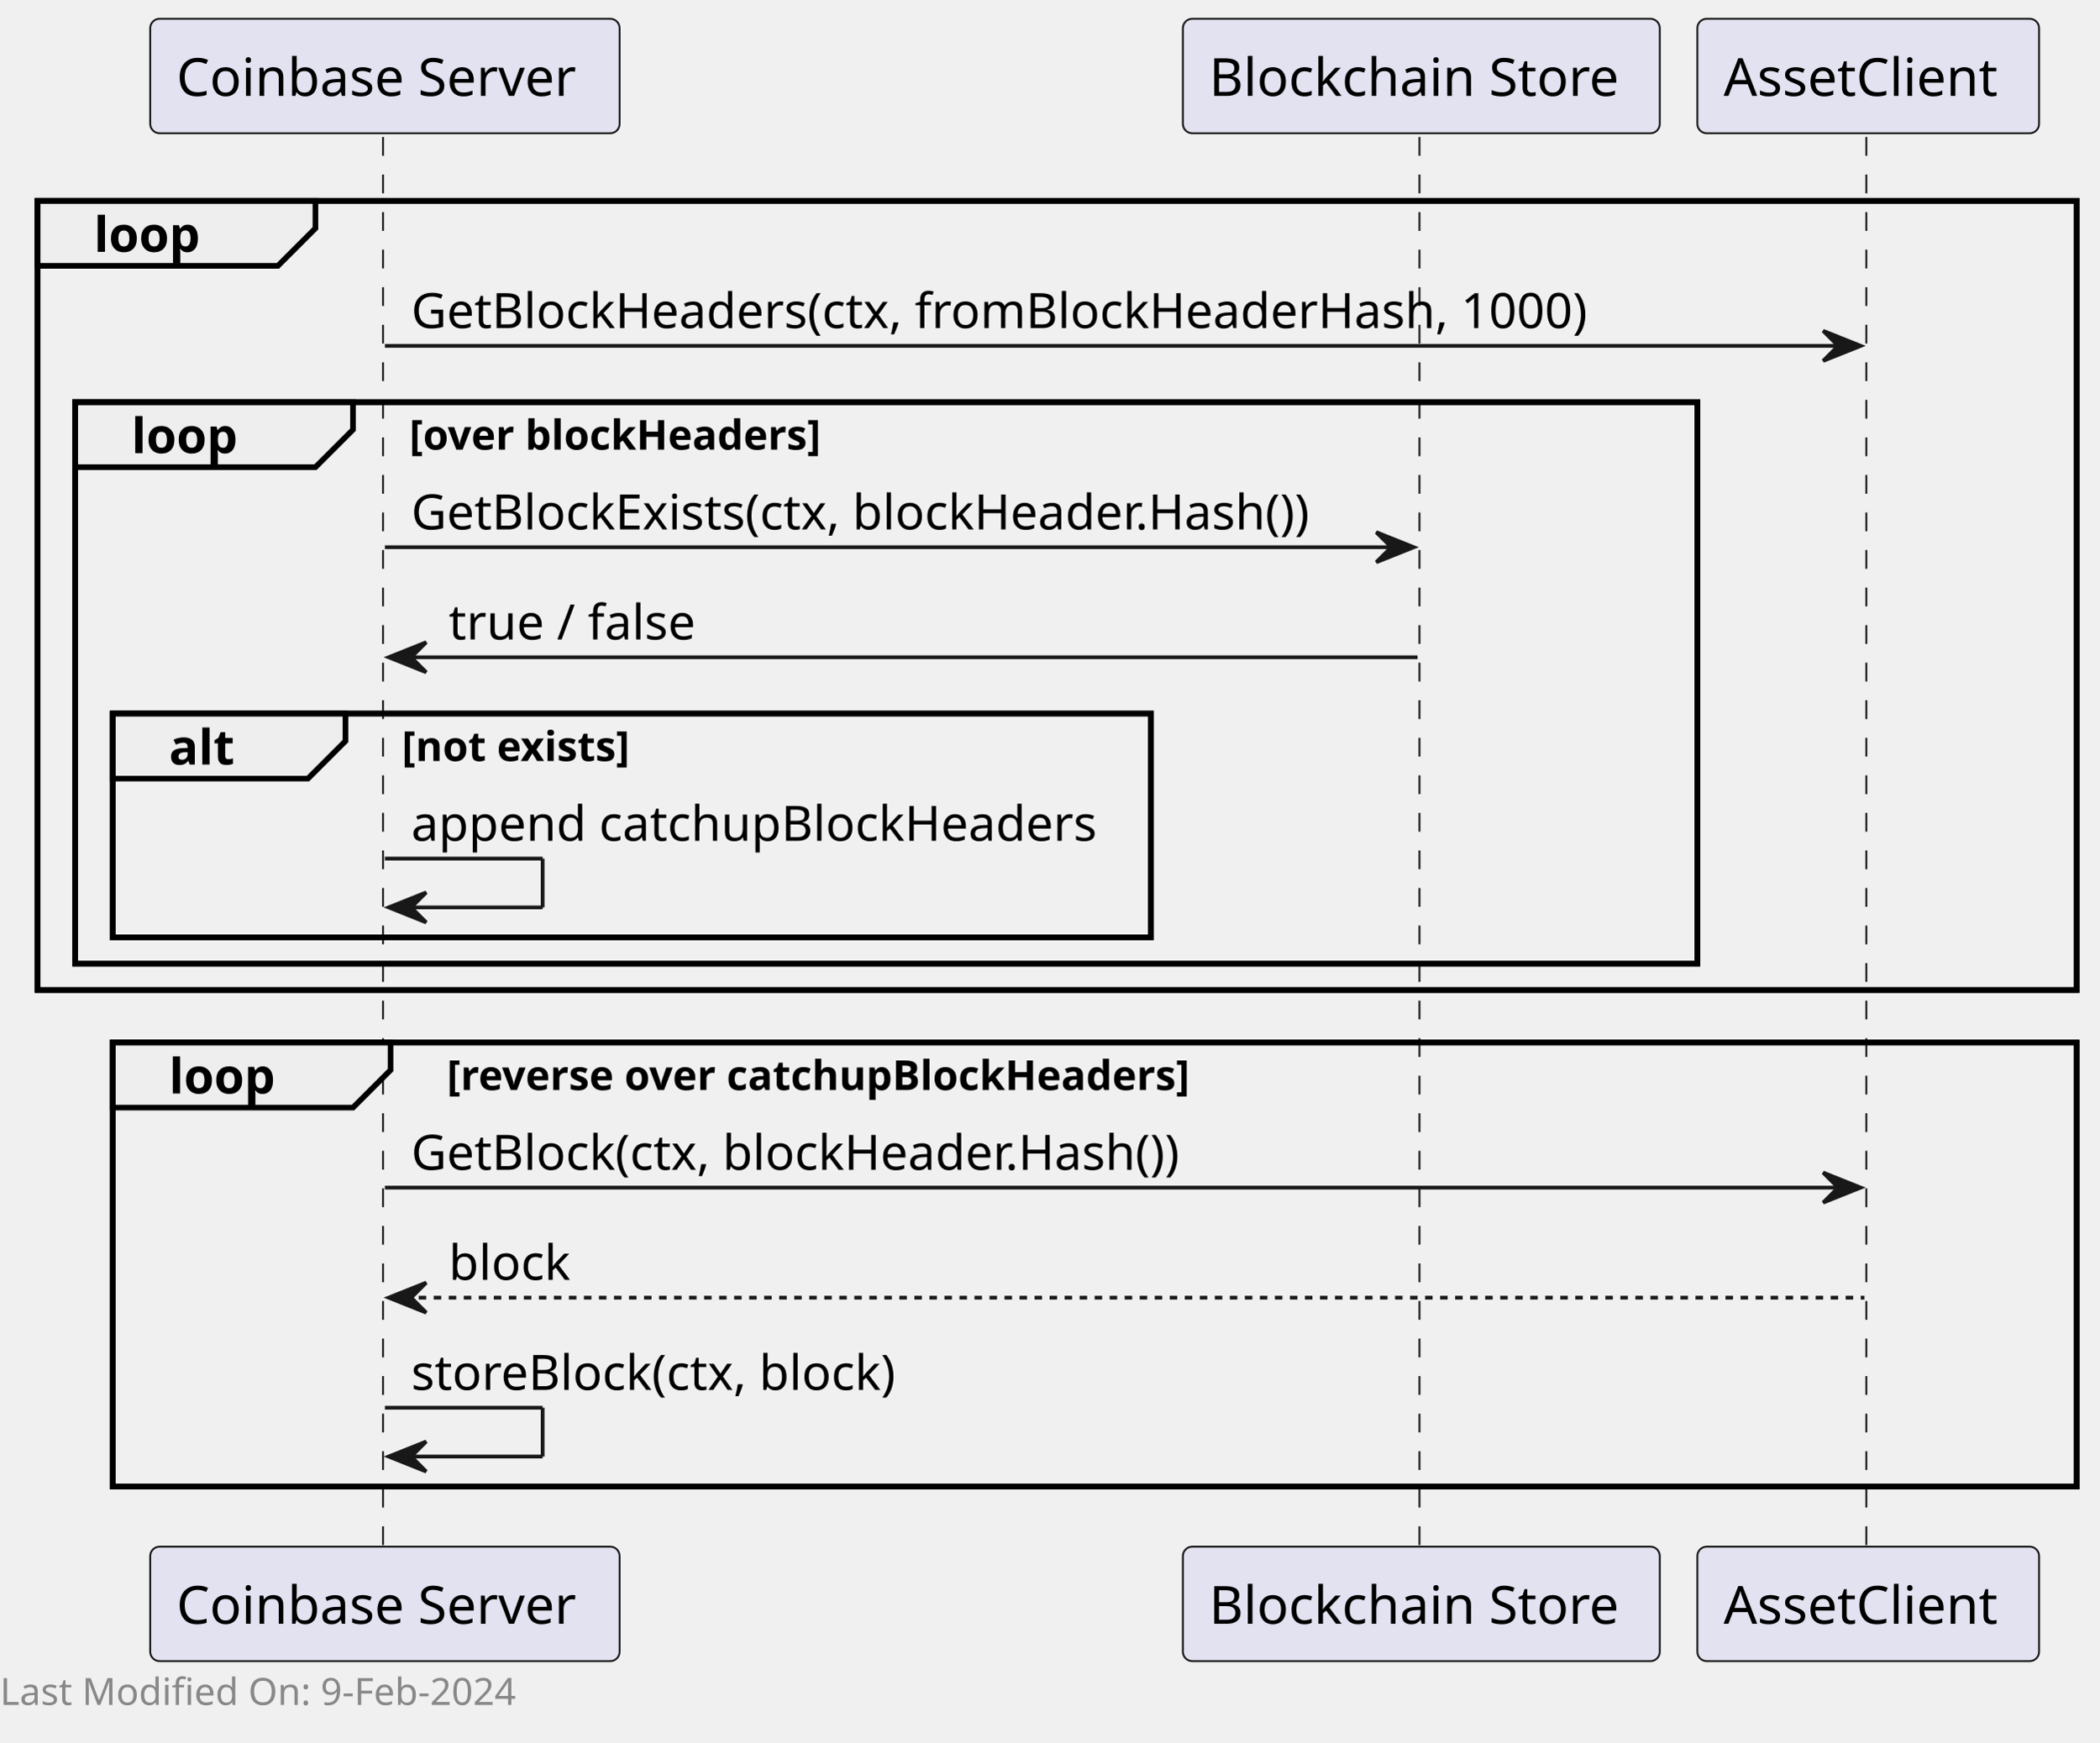
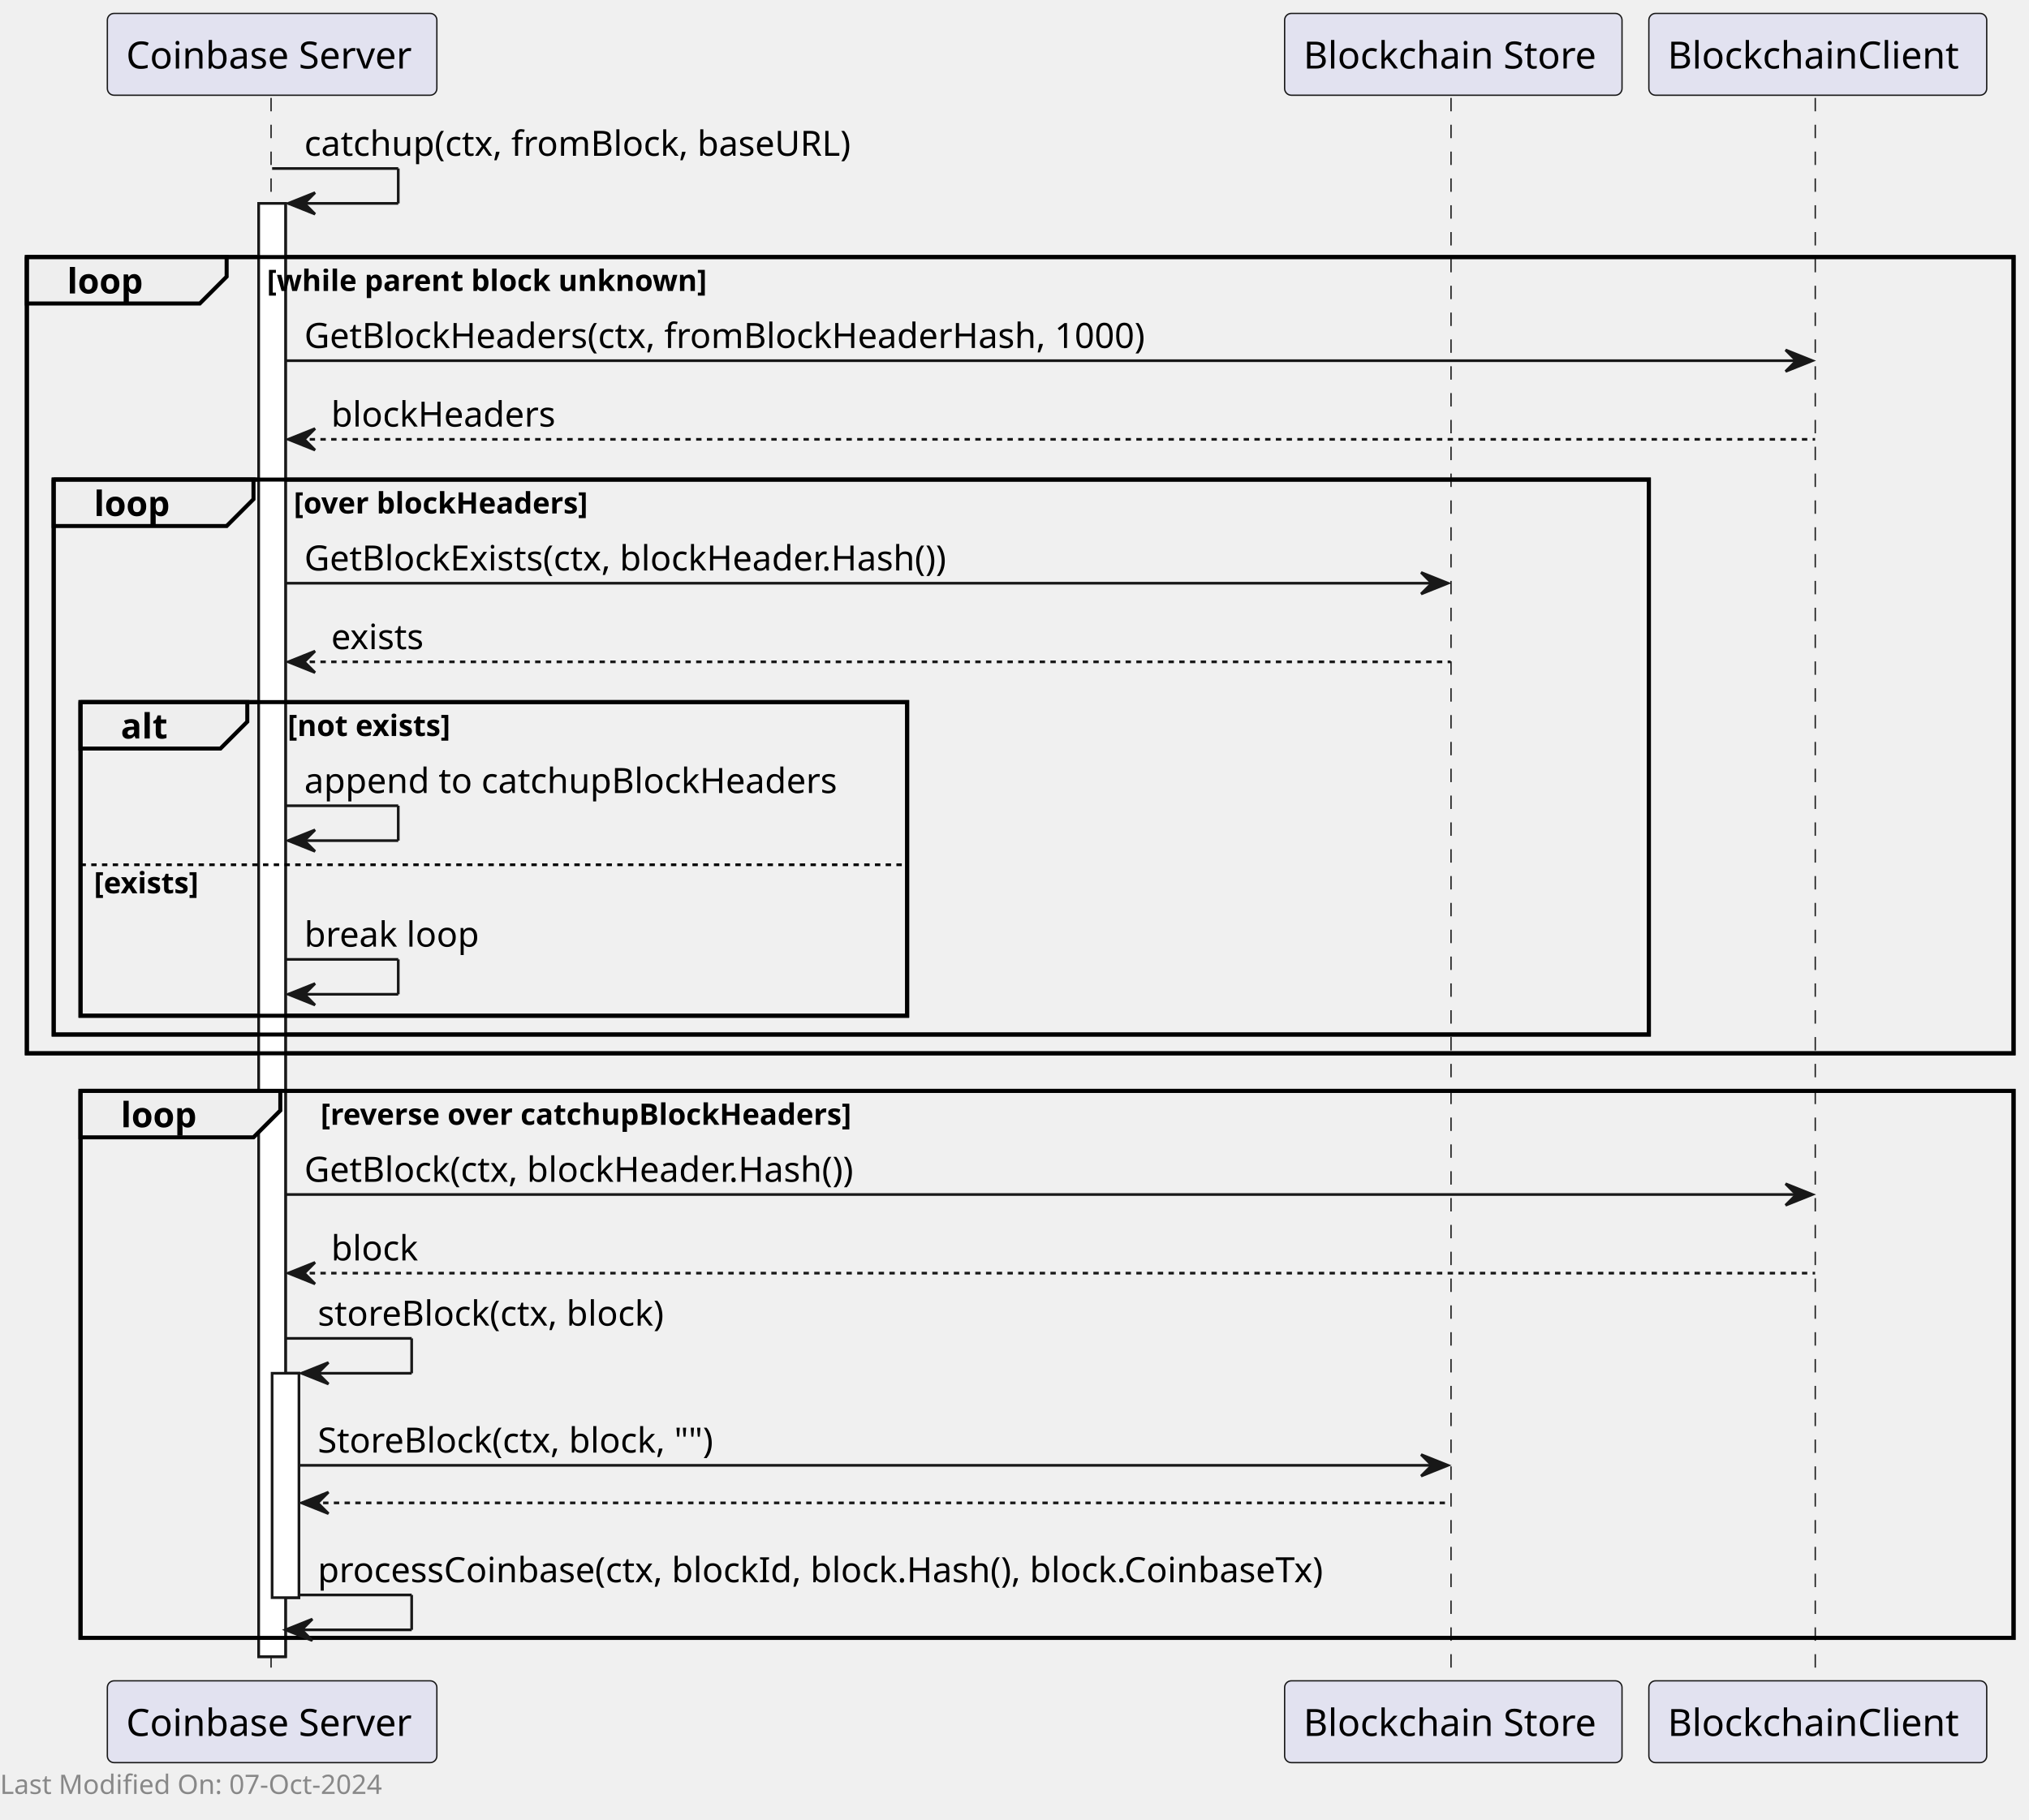
- <svg xmlns="http://www.w3.org/2000/svg" contentStyleType="text/css" height="464" preserveAspectRatio="none" viewBox="0 0 559 464" width="559" zoomAndPan="magnify">
-   <g fill="none" stroke="#000" stroke-width="1.5">
-     <path d="m10 53.488h543v210.174h-543z" />
-     <path d="m20 107.109h432v149.553h-432z" />
-     <path d="m30 190.041h276.5v59.621h-276.5z" />
-     <path d="m30 277.662h523v118.242h-523z" />
+ <svg xmlns="http://www.w3.org/2000/svg" contentStyleType="text/css" height="678px" preserveAspectRatio="none" style="width:756px;height:678px;background:#FFFFFF;" version="1.1" viewBox="0 0 756 678" width="756px" zoomAndPan="magnify">
+   <defs />
+   <g>
+     <rect fill="#FFFFFF" height="541.613" style="stroke:#181818;stroke-width:1.0;" width="10" x="96.387" y="75.799" />
+     <rect fill="#FFFFFF" height="83.621" style="stroke:#181818;stroke-width:1.0;" width="10" x="101.387" y="511.791" />
+     <rect fill="none" height="296.75" style="stroke:#000000;stroke-width:1.5;" width="740.246" x="10" y="95.799" />
+     <rect fill="none" height="206.818" style="stroke:#000000;stroke-width:1.5;" width="594.362" x="20" y="178.731" />
+     <rect fill="none" height="116.887" style="stroke:#000000;stroke-width:1.5;" width="307.998" x="30" y="261.662" />
+     <rect fill="none" height="203.863" style="stroke:#000000;stroke-width:1.5;" width="720.246" x="30" y="406.549" />
+     <line style="stroke:#181818;stroke-width:0.5;stroke-dasharray:5.0,5.0;" x1="101" x2="101" y1="36.488" y2="627.412" />
+     <line style="stroke:#181818;stroke-width:0.5;stroke-dasharray:5.0,5.0;" x1="540.649" x2="540.649" y1="36.488" y2="627.412" />
+     <line style="stroke:#181818;stroke-width:0.5;stroke-dasharray:5.0,5.0;" x1="676.362" x2="676.362" y1="36.488" y2="627.412" />
+     <rect fill="#E2E2F0" height="30.488" rx="2.5" ry="2.5" style="stroke:#181818;stroke-width:0.5;" width="122.773" x="40" y="5" />
+     <text fill="#000000" font-family="sans-serif" font-size="14" lengthAdjust="spacing" textLength="108.773" x="47" y="25.535">Coinbase Server</text>
+     <rect fill="#E2E2F0" height="30.488" rx="2.5" ry="2.5" style="stroke:#181818;stroke-width:0.5;" width="122.773" x="40" y="626.412" />
+     <text fill="#000000" font-family="sans-serif" font-size="14" lengthAdjust="spacing" textLength="108.773" x="47" y="646.947">Coinbase Server</text>
+     <rect fill="#E2E2F0" height="30.488" rx="2.5" ry="2.5" style="stroke:#181818;stroke-width:0.5;" width="125.713" x="478.649" y="5" />
+     <text fill="#000000" font-family="sans-serif" font-size="14" lengthAdjust="spacing" textLength="111.713" x="485.649" y="25.535">Blockchain Store</text>
+     <rect fill="#E2E2F0" height="30.488" rx="2.5" ry="2.5" style="stroke:#181818;stroke-width:0.5;" width="125.713" x="478.649" y="626.412" />
+     <text fill="#000000" font-family="sans-serif" font-size="14" lengthAdjust="spacing" textLength="111.713" x="485.649" y="646.947">Blockchain Store</text>
+     <rect fill="#E2E2F0" height="30.488" rx="2.5" ry="2.5" style="stroke:#181818;stroke-width:0.5;" width="125.884" x="614.362" y="5" />
+     <text fill="#000000" font-family="sans-serif" font-size="14" lengthAdjust="spacing" textLength="111.884" x="621.362" y="25.535">BlockchainClient</text>
+     <rect fill="#E2E2F0" height="30.488" rx="2.5" ry="2.5" style="stroke:#181818;stroke-width:0.5;" width="125.884" x="614.362" y="626.412" />
+     <text fill="#000000" font-family="sans-serif" font-size="14" lengthAdjust="spacing" textLength="111.884" x="621.362" y="646.947">BlockchainClient</text>
+     <rect fill="#FFFFFF" height="541.613" style="stroke:#181818;stroke-width:1.0;" width="10" x="96.387" y="75.799" />
+     <rect fill="#FFFFFF" height="83.621" style="stroke:#181818;stroke-width:1.0;" width="10" x="101.387" y="511.791" />
+     <line style="stroke:#181818;stroke-width:1.0;" x1="101.387" x2="148.387" y1="62.799" y2="62.799" />
+     <line style="stroke:#181818;stroke-width:1.0;" x1="148.387" x2="148.387" y1="62.799" y2="75.799" />
+     <line style="stroke:#181818;stroke-width:1.0;" x1="107.387" x2="148.387" y1="75.799" y2="75.799" />
+     <polygon fill="#181818" points="117.387,71.799,107.387,75.799,117.387,79.799,113.387,75.799" style="stroke:#181818;stroke-width:1.0;" />
+     <text fill="#000000" font-family="sans-serif" font-size="13" lengthAdjust="spacing" textLength="211.167" x="113.387" y="58.057">catchup(ctx, fromBlock, baseURL)</text>
+     <path d="M10,95.799 L84.447,95.799 L84.447,103.109 L74.447,113.109 L10,113.109 L10,95.799 " fill="#EEEEEE" style="stroke:#000000;stroke-width:1.5;" />
+     <rect fill="none" height="296.75" style="stroke:#000000;stroke-width:1.5;" width="740.246" x="10" y="95.799" />
+     <text fill="#000000" font-family="sans-serif" font-size="13" font-weight="bold" lengthAdjust="spacing" textLength="29.447" x="25" y="109.367">loop</text>
+     <text fill="#000000" font-family="sans-serif" font-size="11" font-weight="bold" lengthAdjust="spacing" textLength="169.308" x="99.447" y="108.434">[while parent block unknown]</text>
+     <polygon fill="#181818" points="665.304,130.42,675.304,134.42,665.304,138.42,669.304,134.42" style="stroke:#181818;stroke-width:1.0;" />
+     <line style="stroke:#181818;stroke-width:1.0;" x1="106.387" x2="671.304" y1="134.42" y2="134.42" />
+     <text fill="#000000" font-family="sans-serif" font-size="13" lengthAdjust="spacing" textLength="323.451" x="113.387" y="129.678">GetBlockHeaders(ctx, fromBlockHeaderHash, 1000)</text>
+     <polygon fill="#181818" points="117.387,159.731,107.387,163.731,117.387,167.731,113.387,163.731" style="stroke:#181818;stroke-width:1.0;" />
+     <line style="stroke:#181818;stroke-width:1.0;stroke-dasharray:2.0,2.0;" x1="111.387" x2="676.304" y1="163.731" y2="163.731" />
+     <text fill="#000000" font-family="sans-serif" font-size="13" lengthAdjust="spacing" textLength="85.528" x="123.387" y="158.988">blockHeaders</text>
+     <path d="M20,178.731 L94.447,178.731 L94.447,186.041 L84.447,196.041 L20,196.041 L20,178.731 " fill="#EEEEEE" style="stroke:#000000;stroke-width:1.5;" />
+     <rect fill="none" height="206.818" style="stroke:#000000;stroke-width:1.5;" width="594.362" x="20" y="178.731" />
+     <text fill="#000000" font-family="sans-serif" font-size="13" font-weight="bold" lengthAdjust="spacing" textLength="29.447" x="35" y="192.299">loop</text>
+     <text fill="#000000" font-family="sans-serif" font-size="11" font-weight="bold" lengthAdjust="spacing" textLength="113.932" x="109.447" y="191.365">[over blockHeaders]</text>
+     <polygon fill="#181818" points="529.506,213.352,539.506,217.352,529.506,221.352,533.506,217.352" style="stroke:#181818;stroke-width:1.0;" />
+     <line style="stroke:#181818;stroke-width:1.0;" x1="106.387" x2="535.506" y1="217.352" y2="217.352" />
+     <text fill="#000000" font-family="sans-serif" font-size="13" lengthAdjust="spacing" textLength="250.942" x="113.387" y="212.609">GetBlockExists(ctx, blockHeader.Hash())</text>
+     <polygon fill="#181818" points="117.387,242.662,107.387,246.662,117.387,250.662,113.387,246.662" style="stroke:#181818;stroke-width:1.0;" />
+     <line style="stroke:#181818;stroke-width:1.0;stroke-dasharray:2.0,2.0;" x1="111.387" x2="540.506" y1="246.662" y2="246.662" />
+     <text fill="#000000" font-family="sans-serif" font-size="13" lengthAdjust="spacing" textLength="37.089" x="123.387" y="241.92">exists</text>
+     <path d="M30,261.662 L92.139,261.662 L92.139,268.973 L82.139,278.973 L30,278.973 L30,261.662 " fill="#EEEEEE" style="stroke:#000000;stroke-width:1.5;" />
+     <rect fill="none" height="116.887" style="stroke:#000000;stroke-width:1.5;" width="307.998" x="30" y="261.662" />
+     <text fill="#000000" font-family="sans-serif" font-size="13" font-weight="bold" lengthAdjust="spacing" textLength="17.139" x="45" y="275.231">alt</text>
+     <text fill="#000000" font-family="sans-serif" font-size="11" font-weight="bold" lengthAdjust="spacing" textLength="63.905" x="107.139" y="274.297">[not exists]</text>
+     <line style="stroke:#181818;stroke-width:1.0;" x1="106.387" x2="148.387" y1="300.283" y2="300.283" />
+     <line style="stroke:#181818;stroke-width:1.0;" x1="148.387" x2="148.387" y1="300.283" y2="313.283" />
+     <line style="stroke:#181818;stroke-width:1.0;" x1="107.387" x2="148.387" y1="313.283" y2="313.283" />
+     <polygon fill="#181818" points="117.387,309.283,107.387,313.283,117.387,317.283,113.387,313.283" style="stroke:#181818;stroke-width:1.0;" />
+     <text fill="#000000" font-family="sans-serif" font-size="13" lengthAdjust="spacing" textLength="202.611" x="113.387" y="295.541">append to catchupBlockHeaders</text>
+     <line style="stroke:#000000;stroke-width:1.0;stroke-dasharray:2.0,2.0;" x1="30" x2="337.998" y1="322.283" y2="322.283" />
+     <text fill="#000000" font-family="sans-serif" font-size="11" font-weight="bold" lengthAdjust="spacing" textLength="41.572" x="35" y="332.918">[exists]</text>
+     <line style="stroke:#181818;stroke-width:1.0;" x1="106.387" x2="148.387" y1="357.549" y2="357.549" />
+     <line style="stroke:#181818;stroke-width:1.0;" x1="148.387" x2="148.387" y1="357.549" y2="370.549" />
+     <line style="stroke:#181818;stroke-width:1.0;" x1="107.387" x2="148.387" y1="370.549" y2="370.549" />
+     <polygon fill="#181818" points="117.387,366.549,107.387,370.549,117.387,374.549,113.387,370.549" style="stroke:#181818;stroke-width:1.0;" />
+     <text fill="#000000" font-family="sans-serif" font-size="13" lengthAdjust="spacing" textLength="67.545" x="113.387" y="352.807">break loop</text>
+     <path d="M30,406.549 L104.447,406.549 L104.447,413.859 L94.447,423.859 L30,423.859 L30,406.549 " fill="#EEEEEE" style="stroke:#000000;stroke-width:1.5;" />
+     <rect fill="none" height="203.863" style="stroke:#000000;stroke-width:1.5;" width="720.246" x="30" y="406.549" />
+     <text fill="#000000" font-family="sans-serif" font-size="13" font-weight="bold" lengthAdjust="spacing" textLength="29.447" x="45" y="420.117">loop</text>
+     <text fill="#000000" font-family="sans-serif" font-size="11" font-weight="bold" lengthAdjust="spacing" textLength="203.65" x="119.447" y="419.184">[reverse over catchupBlockHeaders]</text>
+     <polygon fill="#181818" points="665.304,441.17,675.304,445.17,665.304,449.17,669.304,445.17" style="stroke:#181818;stroke-width:1.0;" />
+     <line style="stroke:#181818;stroke-width:1.0;" x1="106.387" x2="671.304" y1="445.17" y2="445.17" />
+     <text fill="#000000" font-family="sans-serif" font-size="13" lengthAdjust="spacing" textLength="214.049" x="113.387" y="440.428">GetBlock(ctx, blockHeader.Hash())</text>
+     <polygon fill="#181818" points="117.387,470.481,107.387,474.481,117.387,478.481,113.387,474.481" style="stroke:#181818;stroke-width:1.0;" />
+     <line style="stroke:#181818;stroke-width:1.0;stroke-dasharray:2.0,2.0;" x1="111.387" x2="676.304" y1="474.481" y2="474.481" />
+     <text fill="#000000" font-family="sans-serif" font-size="13" lengthAdjust="spacing" textLength="34.182" x="123.387" y="469.738">block</text>
+     <line style="stroke:#181818;stroke-width:1.0;" x1="106.387" x2="153.387" y1="498.791" y2="498.791" />
+     <line style="stroke:#181818;stroke-width:1.0;" x1="153.387" x2="153.387" y1="498.791" y2="511.791" />
+     <line style="stroke:#181818;stroke-width:1.0;" x1="112.387" x2="153.387" y1="511.791" y2="511.791" />
+     <polygon fill="#181818" points="122.387,507.791,112.387,511.791,122.387,515.791,118.387,511.791" style="stroke:#181818;stroke-width:1.0;" />
+     <text fill="#000000" font-family="sans-serif" font-size="13" lengthAdjust="spacing" textLength="135.872" x="118.387" y="494.049">storeBlock(ctx, block)</text>
+     <polygon fill="#181818" points="529.506,542.102,539.506,546.102,529.506,550.102,533.506,546.102" style="stroke:#181818;stroke-width:1.0;" />
+     <line style="stroke:#181818;stroke-width:1.0;" x1="111.387" x2="535.506" y1="546.102" y2="546.102" />
+     <text fill="#000000" font-family="sans-serif" font-size="13" lengthAdjust="spacing" textLength="154.185" x="118.387" y="541.359">StoreBlock(ctx, block, "")</text>
+     <polygon fill="#181818" points="122.387,556.102,112.387,560.102,122.387,564.102,118.387,560.102" style="stroke:#181818;stroke-width:1.0;" />
+     <line style="stroke:#181818;stroke-width:1.0;stroke-dasharray:2.0,2.0;" x1="116.387" x2="540.506" y1="560.102" y2="560.102" />
+     <line style="stroke:#181818;stroke-width:1.0;" x1="111.387" x2="153.387" y1="594.412" y2="594.412" />
+     <line style="stroke:#181818;stroke-width:1.0;" x1="153.387" x2="153.387" y1="594.412" y2="607.412" />
+     <line style="stroke:#181818;stroke-width:1.0;" x1="106.387" x2="153.387" y1="607.412" y2="607.412" />
+     <polygon fill="#181818" points="116.387,603.412,106.387,607.412,116.387,611.412,112.387,607.412" style="stroke:#181818;stroke-width:1.0;" />
+     <text fill="#000000" font-family="sans-serif" font-size="13" lengthAdjust="spacing" textLength="396.119" x="118.387" y="589.67">processCoinbase(ctx, blockId, block.Hash(), block.CoinbaseTx)</text>
+     <text fill="#888888" font-family="sans-serif" font-size="10" lengthAdjust="spacing" textLength="154.839" x="0" y="668.568">Last Modified On: 07-Oct-2024</text>
  </g>
-   <g stroke="#181818" stroke-width=".5">
-     <g stroke-dasharray="5 5">
-       <path d="m102 36.488v376.416" />
-       <path d="m378 36.488v376.416" />
-       <path d="m497 36.488v376.416" />
-     </g>
-     <rect fill="#e2e2f0" height="30.488" rx="2.5" width="125" x="40" y="5" />
-   </g>
-   <text font-family="sans-serif" font-size="14" lengthAdjust="spacing" textLength="111" x="47" y="25.535">Coinbase Server</text>
-   <rect fill="#e2e2f0" height="30.488" rx="2.5" stroke="#181818" stroke-width=".5" width="125" x="40" y="411.904" />
-   <text font-family="sans-serif" font-size="14" lengthAdjust="spacing" textLength="111" x="47" y="432.44">Coinbase Server</text>
-   <rect fill="#e2e2f0" height="30.488" rx="2.5" stroke="#181818" stroke-width=".5" width="127" x="315" y="5" />
-   <text font-family="sans-serif" font-size="14" lengthAdjust="spacing" textLength="113" x="322" y="25.535">Blockchain Store</text>
-   <rect fill="#e2e2f0" height="30.488" rx="2.5" stroke="#181818" stroke-width=".5" width="127" x="315" y="411.904" />
-   <text font-family="sans-serif" font-size="14" lengthAdjust="spacing" textLength="113" x="322" y="432.44">Blockchain Store</text>
-   <rect fill="#e2e2f0" height="30.488" rx="2.5" stroke="#181818" stroke-width=".5" width="91" x="452" y="5" />
-   <text font-family="sans-serif" font-size="14" lengthAdjust="spacing" textLength="77" x="459" y="25.535">AssetClient</text>
-   <rect fill="#e2e2f0" height="30.488" rx="2.5" stroke="#181818" stroke-width=".5" width="91" x="452" y="411.904" />
-   <text font-family="sans-serif" font-size="14" lengthAdjust="spacing" textLength="77" x="459" y="432.44">AssetClient</text>
-   <path d="m10 53.488h74v7.311l-10 10h-64z" fill="#eee" stroke="#000" stroke-width="1.5" />
-   <path d="m10 53.488h543v210.174h-543z" fill="none" stroke="#000" stroke-width="1.5" />
-   <text font-family="sans-serif" font-size="13" font-weight="bold" lengthAdjust="spacing" textLength="29" x="25" y="67.057">loop</text>
-   <path d="m485.5 88.109 10 4-10 4 4-4z" fill="#181818" stroke="#181818" />
-   <path d="m102.5 92.109h389" stroke="#181818" />
-   <text font-family="sans-serif" font-size="13" lengthAdjust="spacing" textLength="322" x="109.5" y="87.367">GetBlockHeaders(ctx, fromBlockHeaderHash, 1000)</text>
-   <path d="m20 107.109h74v7.311l-10 10h-64z" fill="#eee" stroke="#000" stroke-width="1.5" />
-   <path d="m20 107.109h432v149.553h-432z" fill="none" stroke="#000" stroke-width="1.5" />
-   <text font-family="sans-serif" font-size="13" font-weight="bold" lengthAdjust="spacing" textLength="29" x="35" y="120.678">loop</text>
-   <text font-family="sans-serif" font-size="11" font-weight="bold" lengthAdjust="spacing" textLength="113" x="109" y="119.744">[over blockHeaders]</text>
-   <path d="m366.5 141.731 10 4-10 4 4-4z" fill="#181818" stroke="#181818" />
-   <path d="m102.5 145.731h270" stroke="#181818" />
-   <text font-family="sans-serif" font-size="13" lengthAdjust="spacing" textLength="252" x="109.5" y="140.988">GetBlockExists(ctx, blockHeader.Hash())</text>
-   <path d="m113.5 171.041-10 4 10 4-4-4z" fill="#181818" stroke="#181818" />
-   <path d="m107.5 175.041h270" stroke="#181818" />
-   <text font-family="sans-serif" font-size="13" lengthAdjust="spacing" textLength="70" x="119.5" y="170.299">true / false</text>
-   <path d="m30 190.041h62v7.311l-10 10h-52z" fill="#eee" stroke="#000" stroke-width="1.5" />
-   <path d="m30 190.041h276.5v59.621h-276.5z" fill="none" stroke="#000" stroke-width="1.5" />
-   <text font-family="sans-serif" font-size="13" font-weight="bold" lengthAdjust="spacing" textLength="17" x="45" y="203.609">alt</text>
-   <text font-family="sans-serif" font-size="11" font-weight="bold" lengthAdjust="spacing" textLength="62" x="107" y="202.676">[not exists]</text>
-   <g stroke="#181818">
-     <path d="m102.5 228.662h42" />
-     <path d="m144.5 228.662v13" />
-     <path d="m103.5 241.662h41" />
-     <path d="m113.5 237.662-10 4 10 4-4-4z" fill="#181818" />
-   </g>
-   <text font-family="sans-serif" font-size="13" lengthAdjust="spacing" textLength="185" x="109.5" y="223.92">append catchupBlockHeaders</text>
-   <path d="m30 277.662h74v7.311l-10 10h-64z" fill="#eee" stroke="#000" stroke-width="1.5" />
-   <path d="m30 277.662h523v118.242h-523z" fill="none" stroke="#000" stroke-width="1.5" />
-   <text font-family="sans-serif" font-size="13" font-weight="bold" lengthAdjust="spacing" textLength="29" x="45" y="291.231">loop</text>
-   <text font-family="sans-serif" font-size="11" font-weight="bold" lengthAdjust="spacing" textLength="201" x="119" y="290.297">[reverse over catchupBlockHeaders]</text>
-   <path d="m485.5 312.283 10 4-10 4 4-4z" fill="#181818" stroke="#181818" />
-   <path d="m102.5 316.283h389" stroke="#181818" />
-   <text font-family="sans-serif" font-size="13" lengthAdjust="spacing" textLength="214" x="109.5" y="311.541">GetBlock(ctx, blockHeader.Hash())</text>
-   <path d="m113.5 341.594-10 4 10 4-4-4z" fill="#181818" stroke="#181818" />
-   <path d="m107.5 345.594h389" stroke="#181818" stroke-dasharray="2 2" />
-   <text font-family="sans-serif" font-size="13" lengthAdjust="spacing" textLength="35" x="119.5" y="340.852">block</text>
-   <path d="m102.5 374.904h42" stroke="#181818" />
-   <path d="m144.5 374.904v13" stroke="#181818" />
-   <path d="m103.5 387.904h41" stroke="#181818" />
-   <path d="m113.5 383.904-10 4 10 4-4-4z" fill="#181818" stroke="#181818" />
-   <text font-family="sans-serif" font-size="13" lengthAdjust="spacing" textLength="137" x="109.5" y="370.162">storeBlock(ctx, block)</text>
-   <text fill="#888" font-family="sans-serif" font-size="10" lengthAdjust="spacing" textLength="148" y="454.06">Last Modified On: 9-Feb-2024</text>
</svg>
